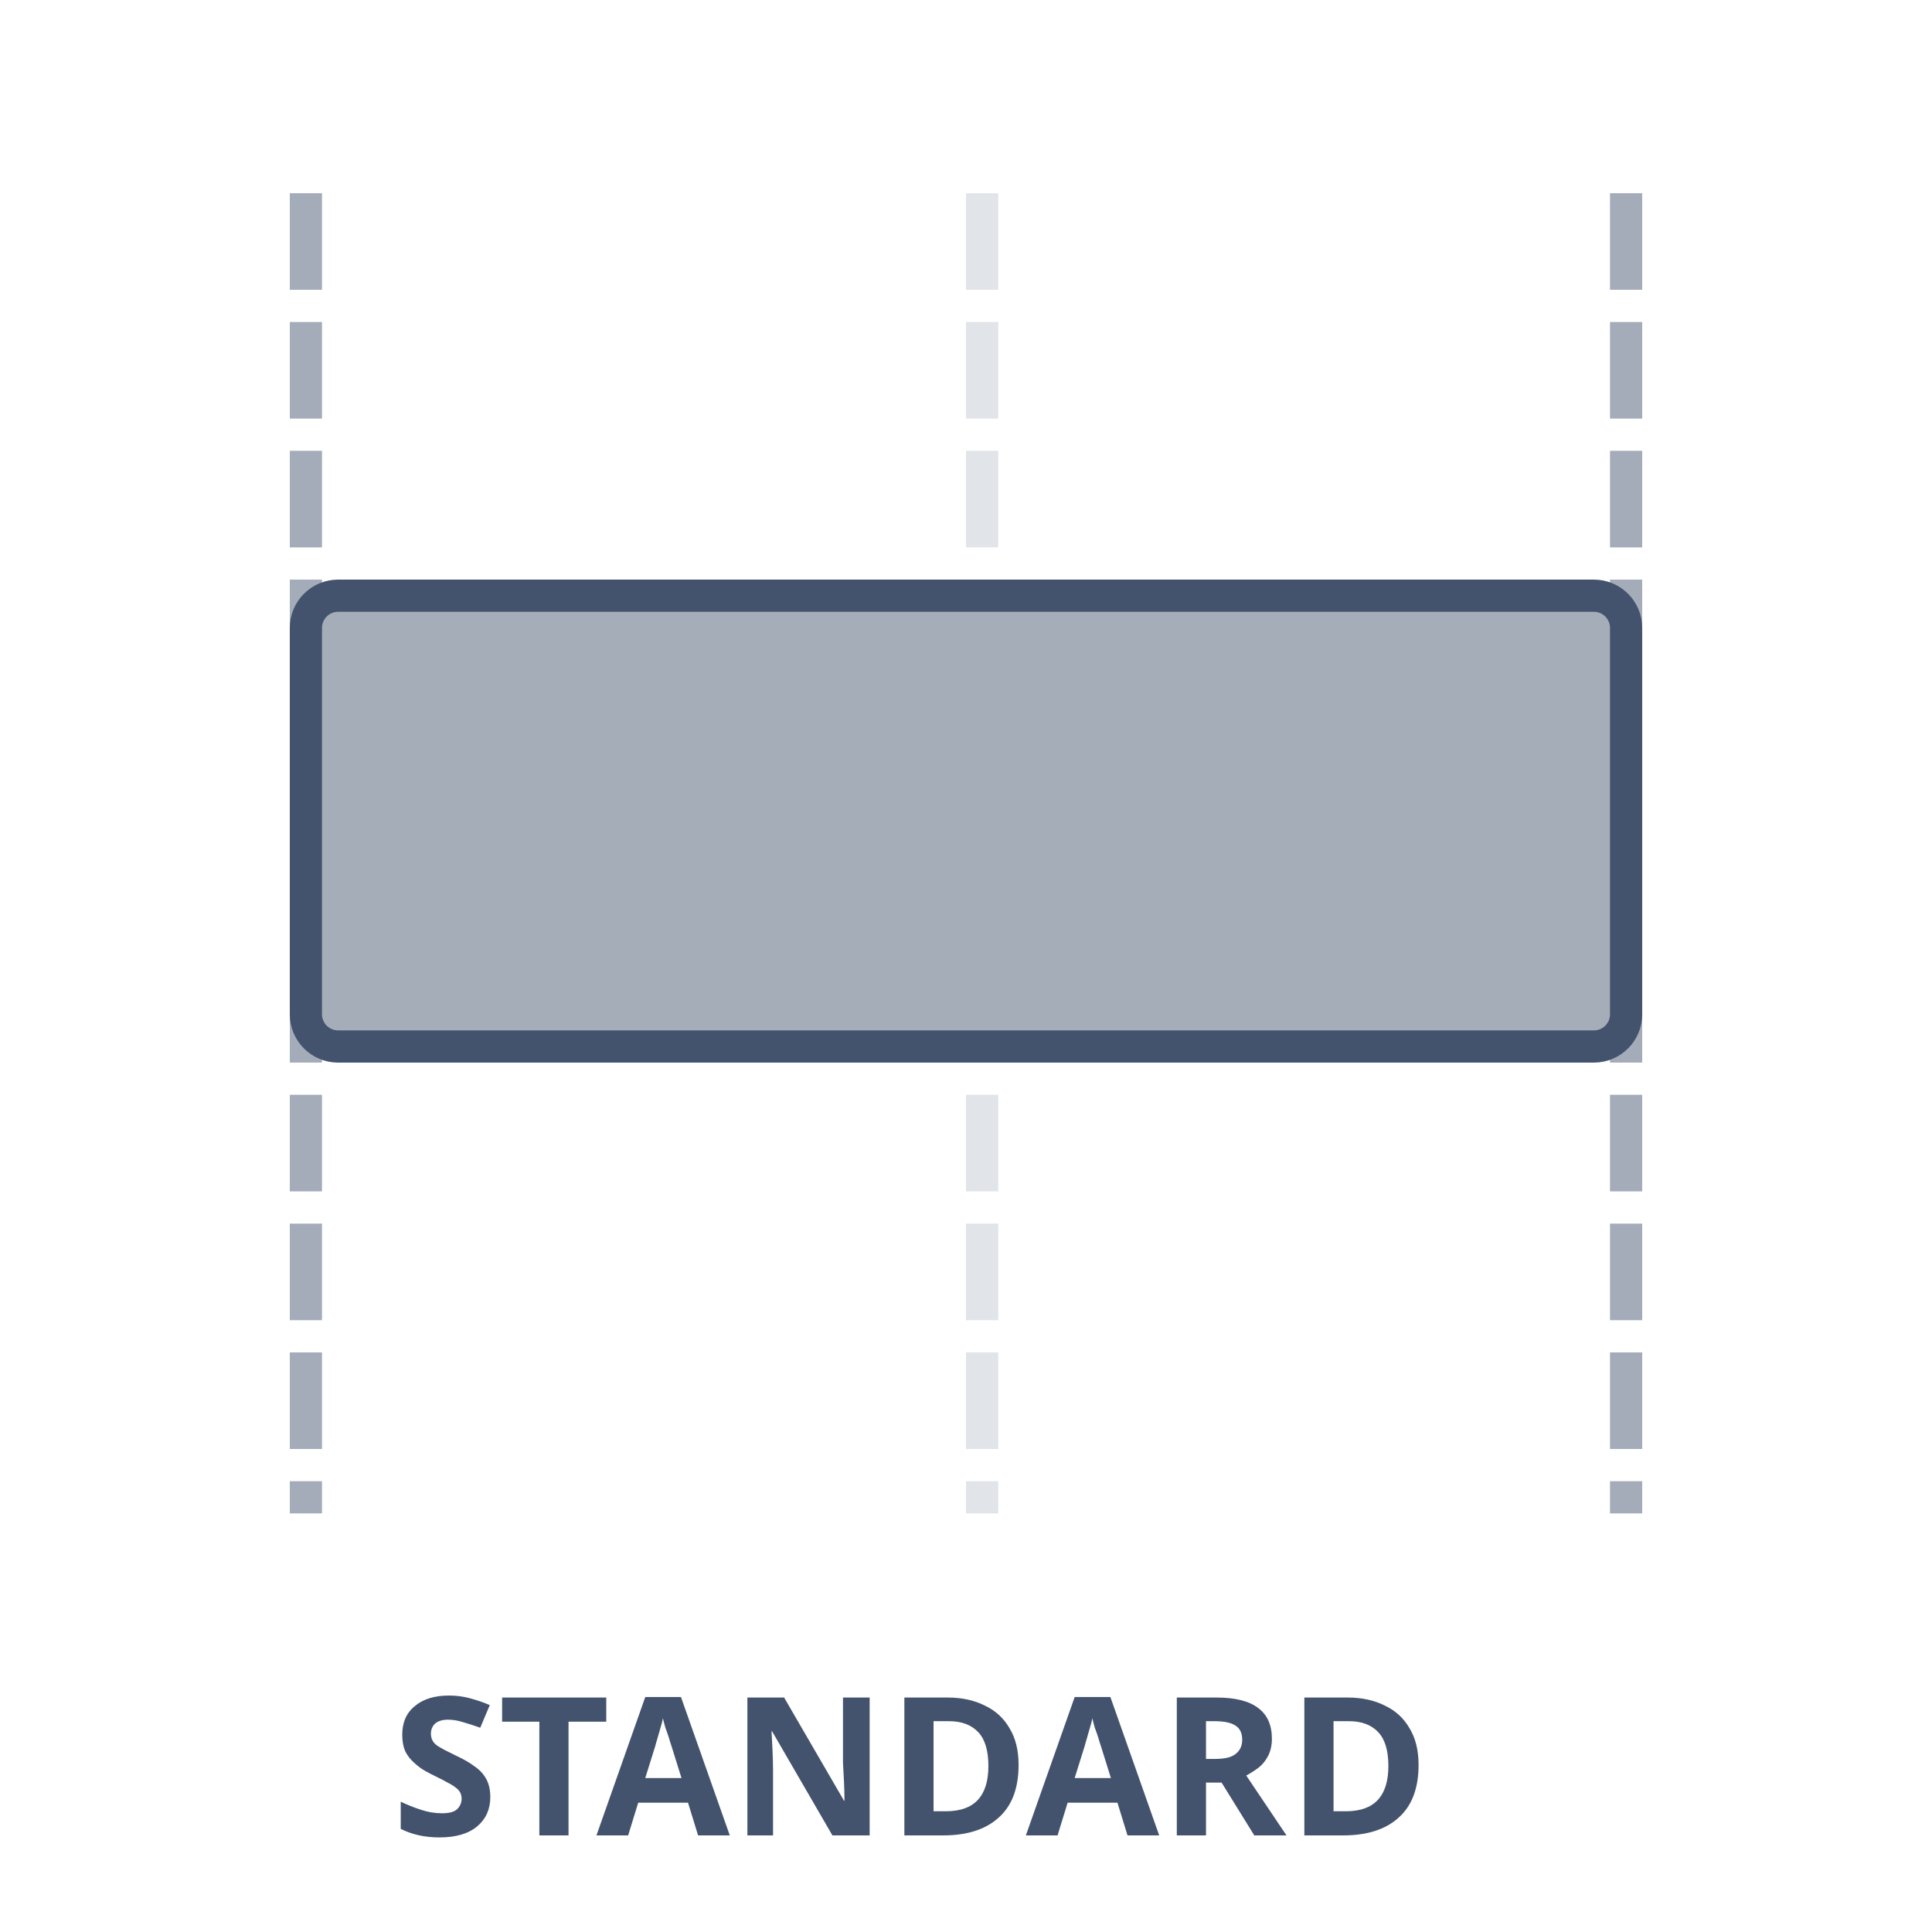
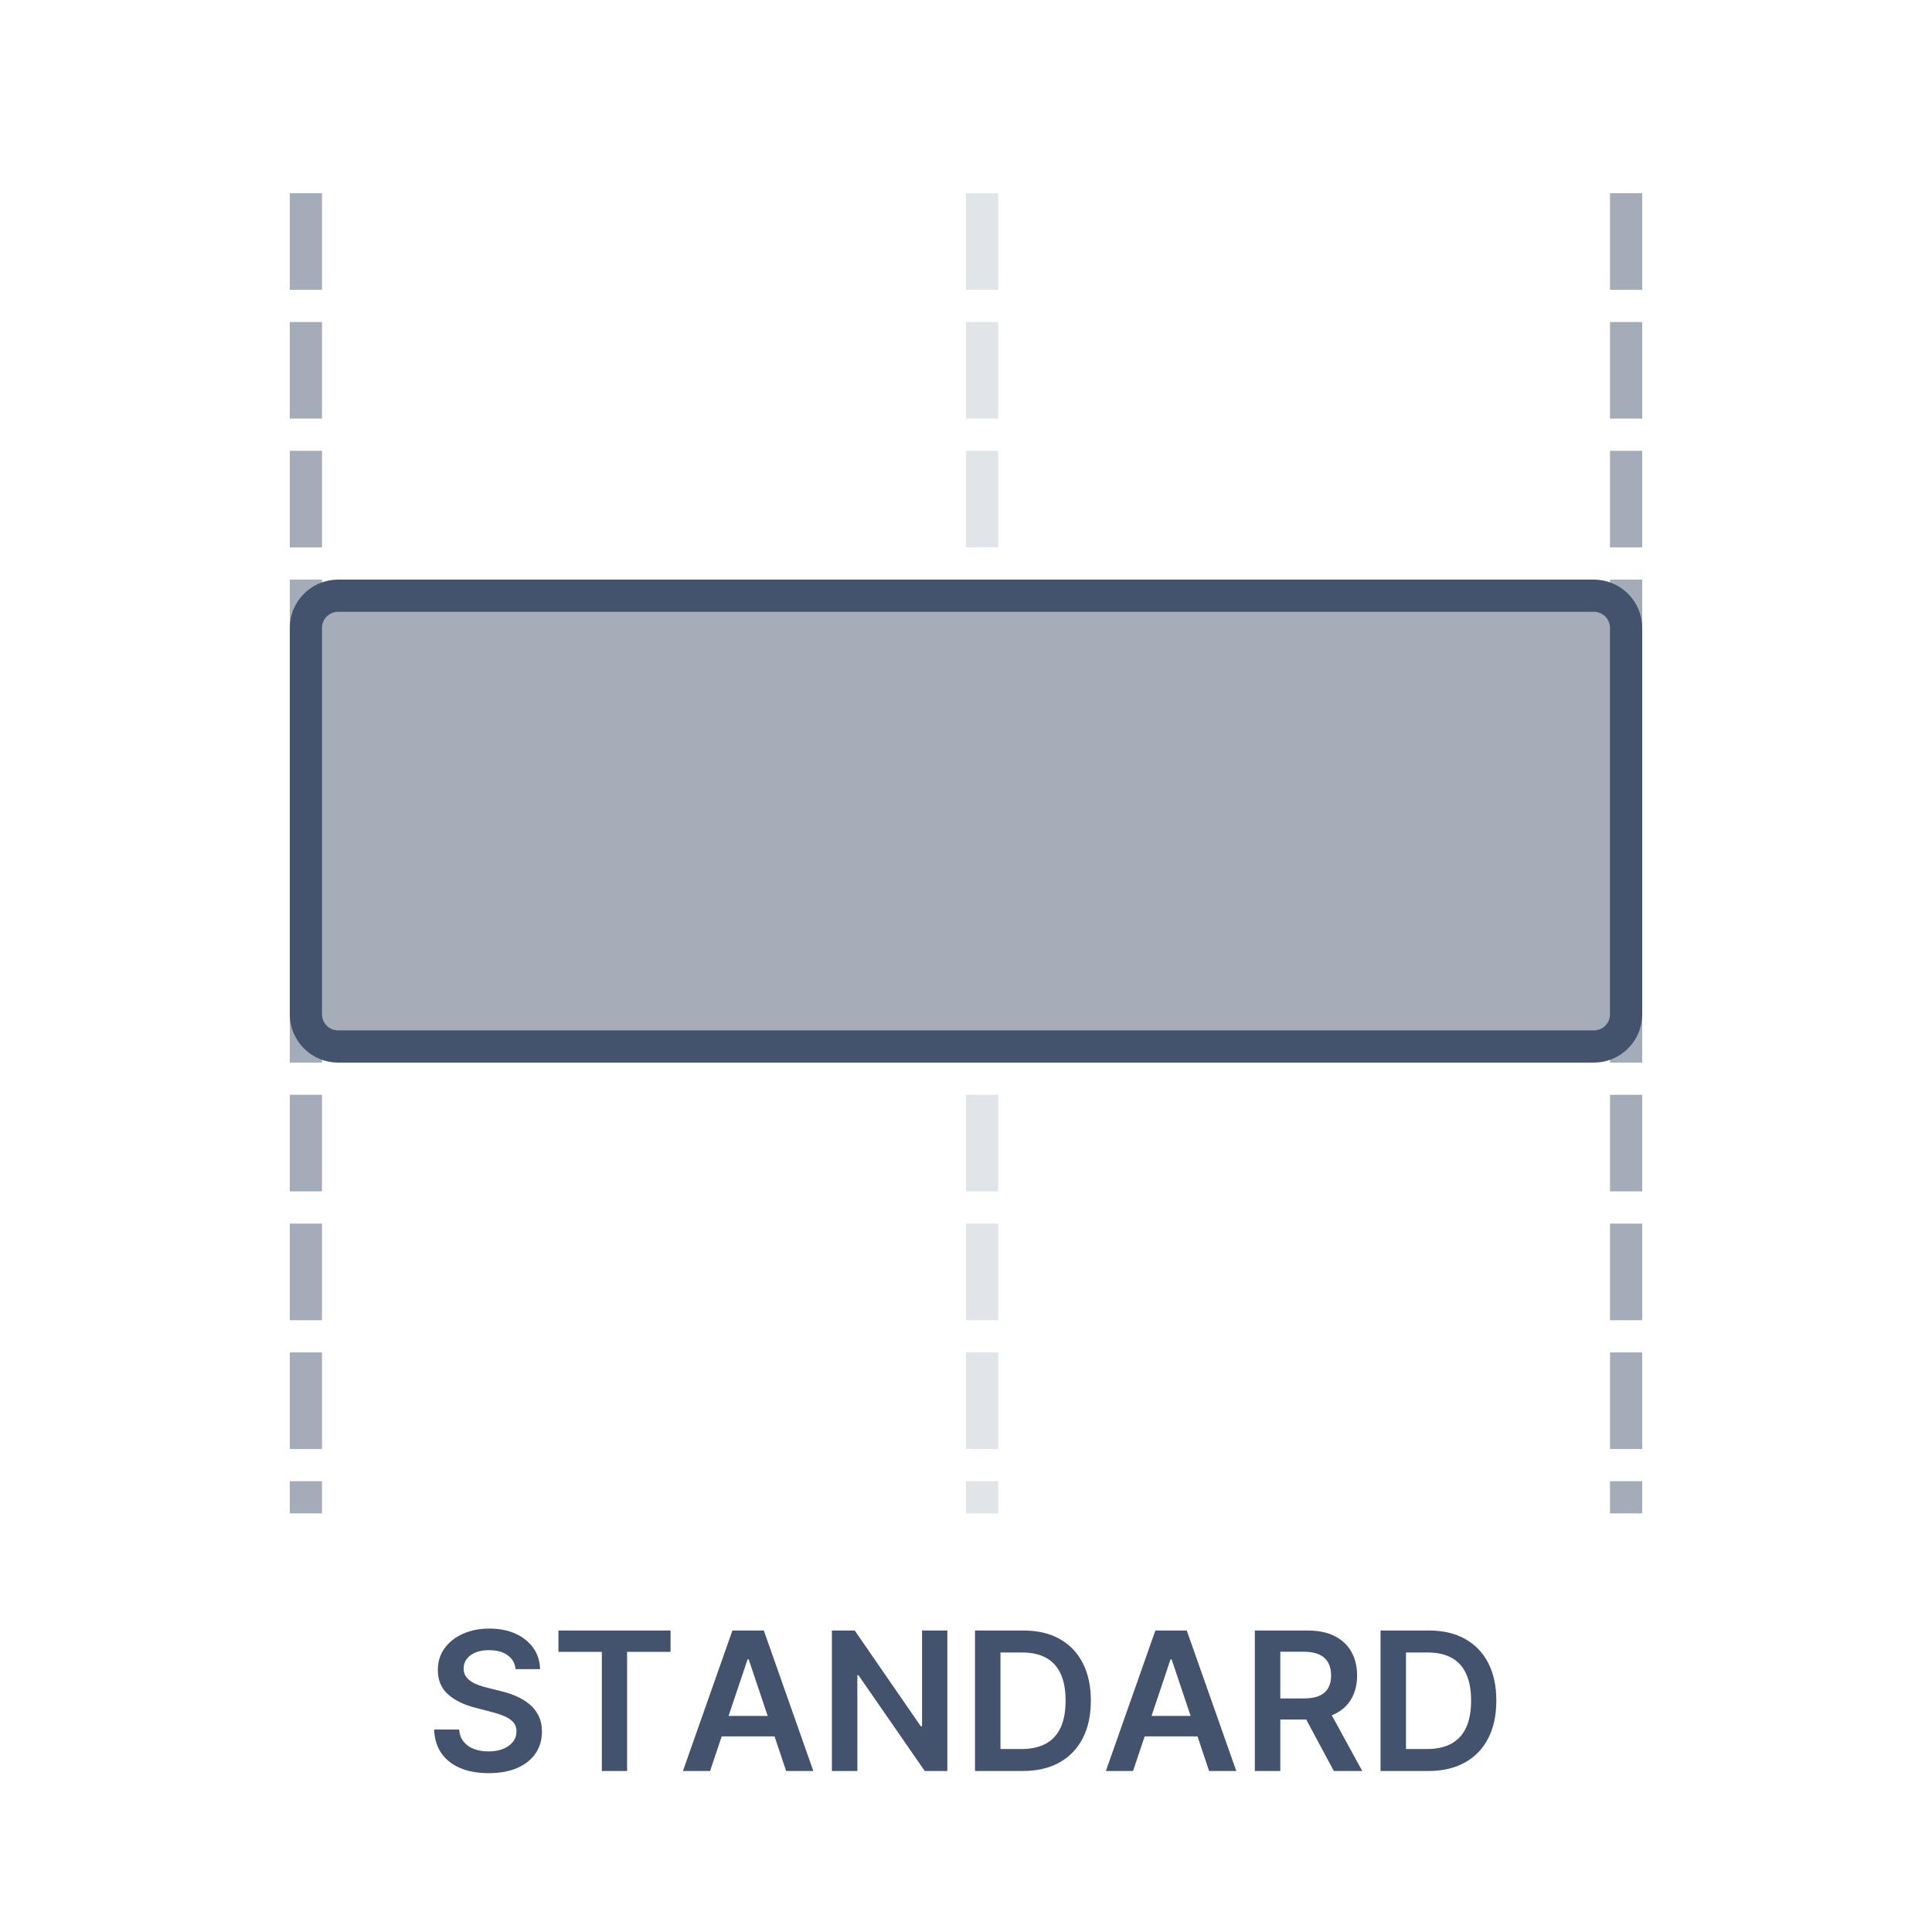
- <svg xmlns="http://www.w3.org/2000/svg" width="60px" height="60px" viewBox="0 0 60 60" version="1.1">
-   <g id="standard" stroke="none" stroke-width="1" fill="none" fill-rule="evenodd">
-     <line x1="30.5" y1="6.5" x2="30.5" y2="46.5" id="Line-Copy" stroke-opacity="0.16" stroke="#43536D" stroke-linecap="square" stroke-dasharray="2" />
-     <line x1="50.5" y1="6.5" x2="50.5" y2="46.5" id="Line-Copy" stroke-opacity="0.48" stroke="#43536D" stroke-linecap="square" stroke-dasharray="2" />
-     <line x1="9.5" y1="6.5" x2="9.5" y2="46.5" id="Line-Copy" stroke-opacity="0.48" stroke="#43536D" stroke-linecap="square" stroke-dasharray="2" />
-     <rect id="Rectangle" stroke="#43536D" fill="#A5ADB9" x="9.5" y="18.5" width="41" height="14" rx="1" />
-     <text id="STANDARD" font-family="Gotham-Bold, Gotham" font-size="6" font-weight="bold" fill="#43536D">
-       <tspan x="12.165" y="57">STANDARD</tspan>
-     </text>
+ <svg xmlns="http://www.w3.org/2000/svg" width="60" height="60" viewBox="0 0 60 60">
+   <g fill="none" fill-rule="evenodd">
+     <line x1="30.5" x2="30.5" y1="6.5" y2="46.5" stroke="#43536D" stroke-dasharray="2" stroke-linecap="square" stroke-opacity=".16" />
+     <line x1="50.5" x2="50.5" y1="6.5" y2="46.5" stroke="#43536D" stroke-dasharray="2" stroke-linecap="square" stroke-opacity=".48" />
+     <line x1="9.5" x2="9.5" y1="6.5" y2="46.5" stroke="#43536D" stroke-dasharray="2" stroke-linecap="square" stroke-opacity=".48" />
+     <rect width="41" height="14" x="9.5" y="18.5" fill="#A5ADB9" stroke="#43536D" rx="1" />
+     <g fill="#43536D" fill-rule="nonzero" transform="translate(13.482 50.577)">
+       <path d="M2.53,1.26 C2.51,1.073 2.426,0.928 2.279,0.825 C2.133,0.722 1.941,0.67 1.706,0.67 C1.541,0.67 1.4,0.694 1.283,0.744 C1.165,0.793 1.075,0.86 1.012,0.946 C0.949,1.031 0.918,1.128 0.917,1.237 C0.916,1.328 0.937,1.407 0.979,1.474 C1.022,1.54 1.079,1.597 1.151,1.643 C1.223,1.689 1.303,1.728 1.391,1.76 C1.479,1.791 1.568,1.818 1.659,1.839 L2.068,1.941 C2.232,1.98 2.391,2.032 2.544,2.097 C2.697,2.162 2.833,2.244 2.954,2.343 C3.075,2.442 3.171,2.562 3.242,2.703 C3.313,2.844 3.349,3.009 3.349,3.198 C3.349,3.454 3.283,3.679 3.153,3.873 C3.022,4.066 2.834,4.218 2.587,4.327 C2.341,4.435 2.043,4.49 1.694,4.49 C1.355,4.49 1.061,4.437 0.811,4.332 C0.562,4.226 0.367,4.073 0.226,3.871 C0.086,3.669 0.011,3.424 0,3.135 L0.777,3.135 C0.789,3.287 0.835,3.413 0.918,3.514 C1,3.615 1.108,3.69 1.241,3.74 C1.375,3.79 1.523,3.815 1.688,3.815 C1.859,3.815 2.01,3.789 2.14,3.737 C2.271,3.684 2.373,3.612 2.447,3.518 C2.521,3.425 2.558,3.316 2.559,3.193 C2.558,3.079 2.525,2.985 2.46,2.91 C2.394,2.835 2.303,2.773 2.186,2.723 C2.068,2.672 1.931,2.627 1.774,2.588 L1.278,2.458 C0.919,2.366 0.636,2.226 0.427,2.038 C0.219,1.85 0.115,1.6 0.116,1.287 C0.115,1.03 0.185,0.804 0.324,0.612 C0.464,0.419 0.655,0.269 0.896,0.161 C1.138,0.054 1.411,0 1.716,0 C2.026,0 2.298,0.054 2.532,0.161 C2.766,0.268 2.95,0.416 3.083,0.606 C3.216,0.795 3.285,1.013 3.29,1.26 L2.53,1.26 Z" />
+       <polygon points="3.861 .723 3.861 .06 7.342 .06 7.342 .723 5.993 .723 5.993 4.423 5.209 4.423 5.209 .723" />
+       <path d="M8.57,4.423 L7.727,4.423 L9.264,0.06 L10.239,0.06 L11.777,4.423 L10.933,4.423 L9.769,0.955 L9.735,0.955 L8.57,4.423 Z M8.598,2.712 L10.899,2.712 L10.899,3.348 L8.598,3.348 L8.598,2.712 Z" />
+       <polygon points="15.939 .06 15.939 4.423 15.237 4.423 13.18 1.451 13.144 1.451 13.144 4.423 12.353 4.423 12.353 .06 13.062 .06 15.114 3.034 15.153 3.034 15.153 .06" />
+       <path d="M18.278 4.423 16.798 4.423 16.798.06 18.307.06C18.74.06 19.113.147 19.425.321 19.736.495 19.976.744 20.143 1.069 20.311 1.395 20.395 1.784 20.395 2.236 20.395 2.691 20.311 3.082 20.143 3.408 19.974 3.735 19.732 3.986 19.416 4.161 19.101 4.336 18.721 4.423 18.278 4.423ZM17.589 3.74 18.24 3.74C18.543 3.74 18.796 3.684 19 3.573 19.203 3.461 19.356 3.294 19.458 3.072 19.56 2.85 19.611 2.571 19.611 2.236 19.611 1.903 19.56 1.626 19.458 1.405 19.357 1.184 19.206 1.018 19.006.908 18.806.798 18.558.743 18.263.743L17.589.743 17.589 3.74ZM21.706 4.423 20.862 4.423 22.399.06 23.374.06 24.912 4.423 24.068 4.423 22.904.955 22.87.955 21.706 4.423ZM21.733 2.712 24.034 2.712 24.034 3.348 21.733 3.348 21.733 2.712ZM25.488 4.423 25.488.06 27.126.06C27.46.06 27.742.118 27.97.235 28.198.351 28.371.514 28.488.724 28.605.934 28.664 1.178 28.664 1.456 28.664 1.735 28.604 1.977 28.486 2.182 28.368 2.387 28.193 2.546 27.963 2.657 27.733 2.769 27.45 2.824 27.114 2.824L25.948 2.824 25.948 2.17 27.009 2.17C27.204 2.17 27.364 2.142 27.489 2.088 27.615 2.033 27.707 1.952 27.767 1.846 27.827 1.74 27.857 1.61 27.857 1.456 27.857 1.301 27.827 1.168 27.767 1.059 27.706.949 27.613.865 27.488.806 27.362.748 27.201.719 27.003.719L26.279.719 26.279 4.423 25.488 4.423ZM27.743 2.446 28.824 4.423 27.941 4.423 26.881 2.446 27.743 2.446ZM30.871 4.423 29.392 4.423 29.392.06 30.9.06C31.334.06 31.706.147 32.018.321 32.329.495 32.569.744 32.737 1.069 32.904 1.395 32.988 1.784 32.988 2.236 32.988 2.691 32.904 3.082 32.736 3.408 32.568 3.735 32.326 3.986 32.01 4.161 31.694 4.336 31.314 4.423 30.871 4.423ZM30.182 3.74 30.834 3.74C31.136 3.74 31.39 3.684 31.593 3.573 31.796 3.461 31.949 3.294 32.051 3.072 32.153 2.85 32.204 2.571 32.204 2.236 32.204 1.903 32.153 1.626 32.051 1.405 31.95 1.184 31.799 1.018 31.599.908 31.399.798 31.151.743 30.856.743L30.182.743 30.182 3.74Z" />
+     </g>
  </g>
</svg>
